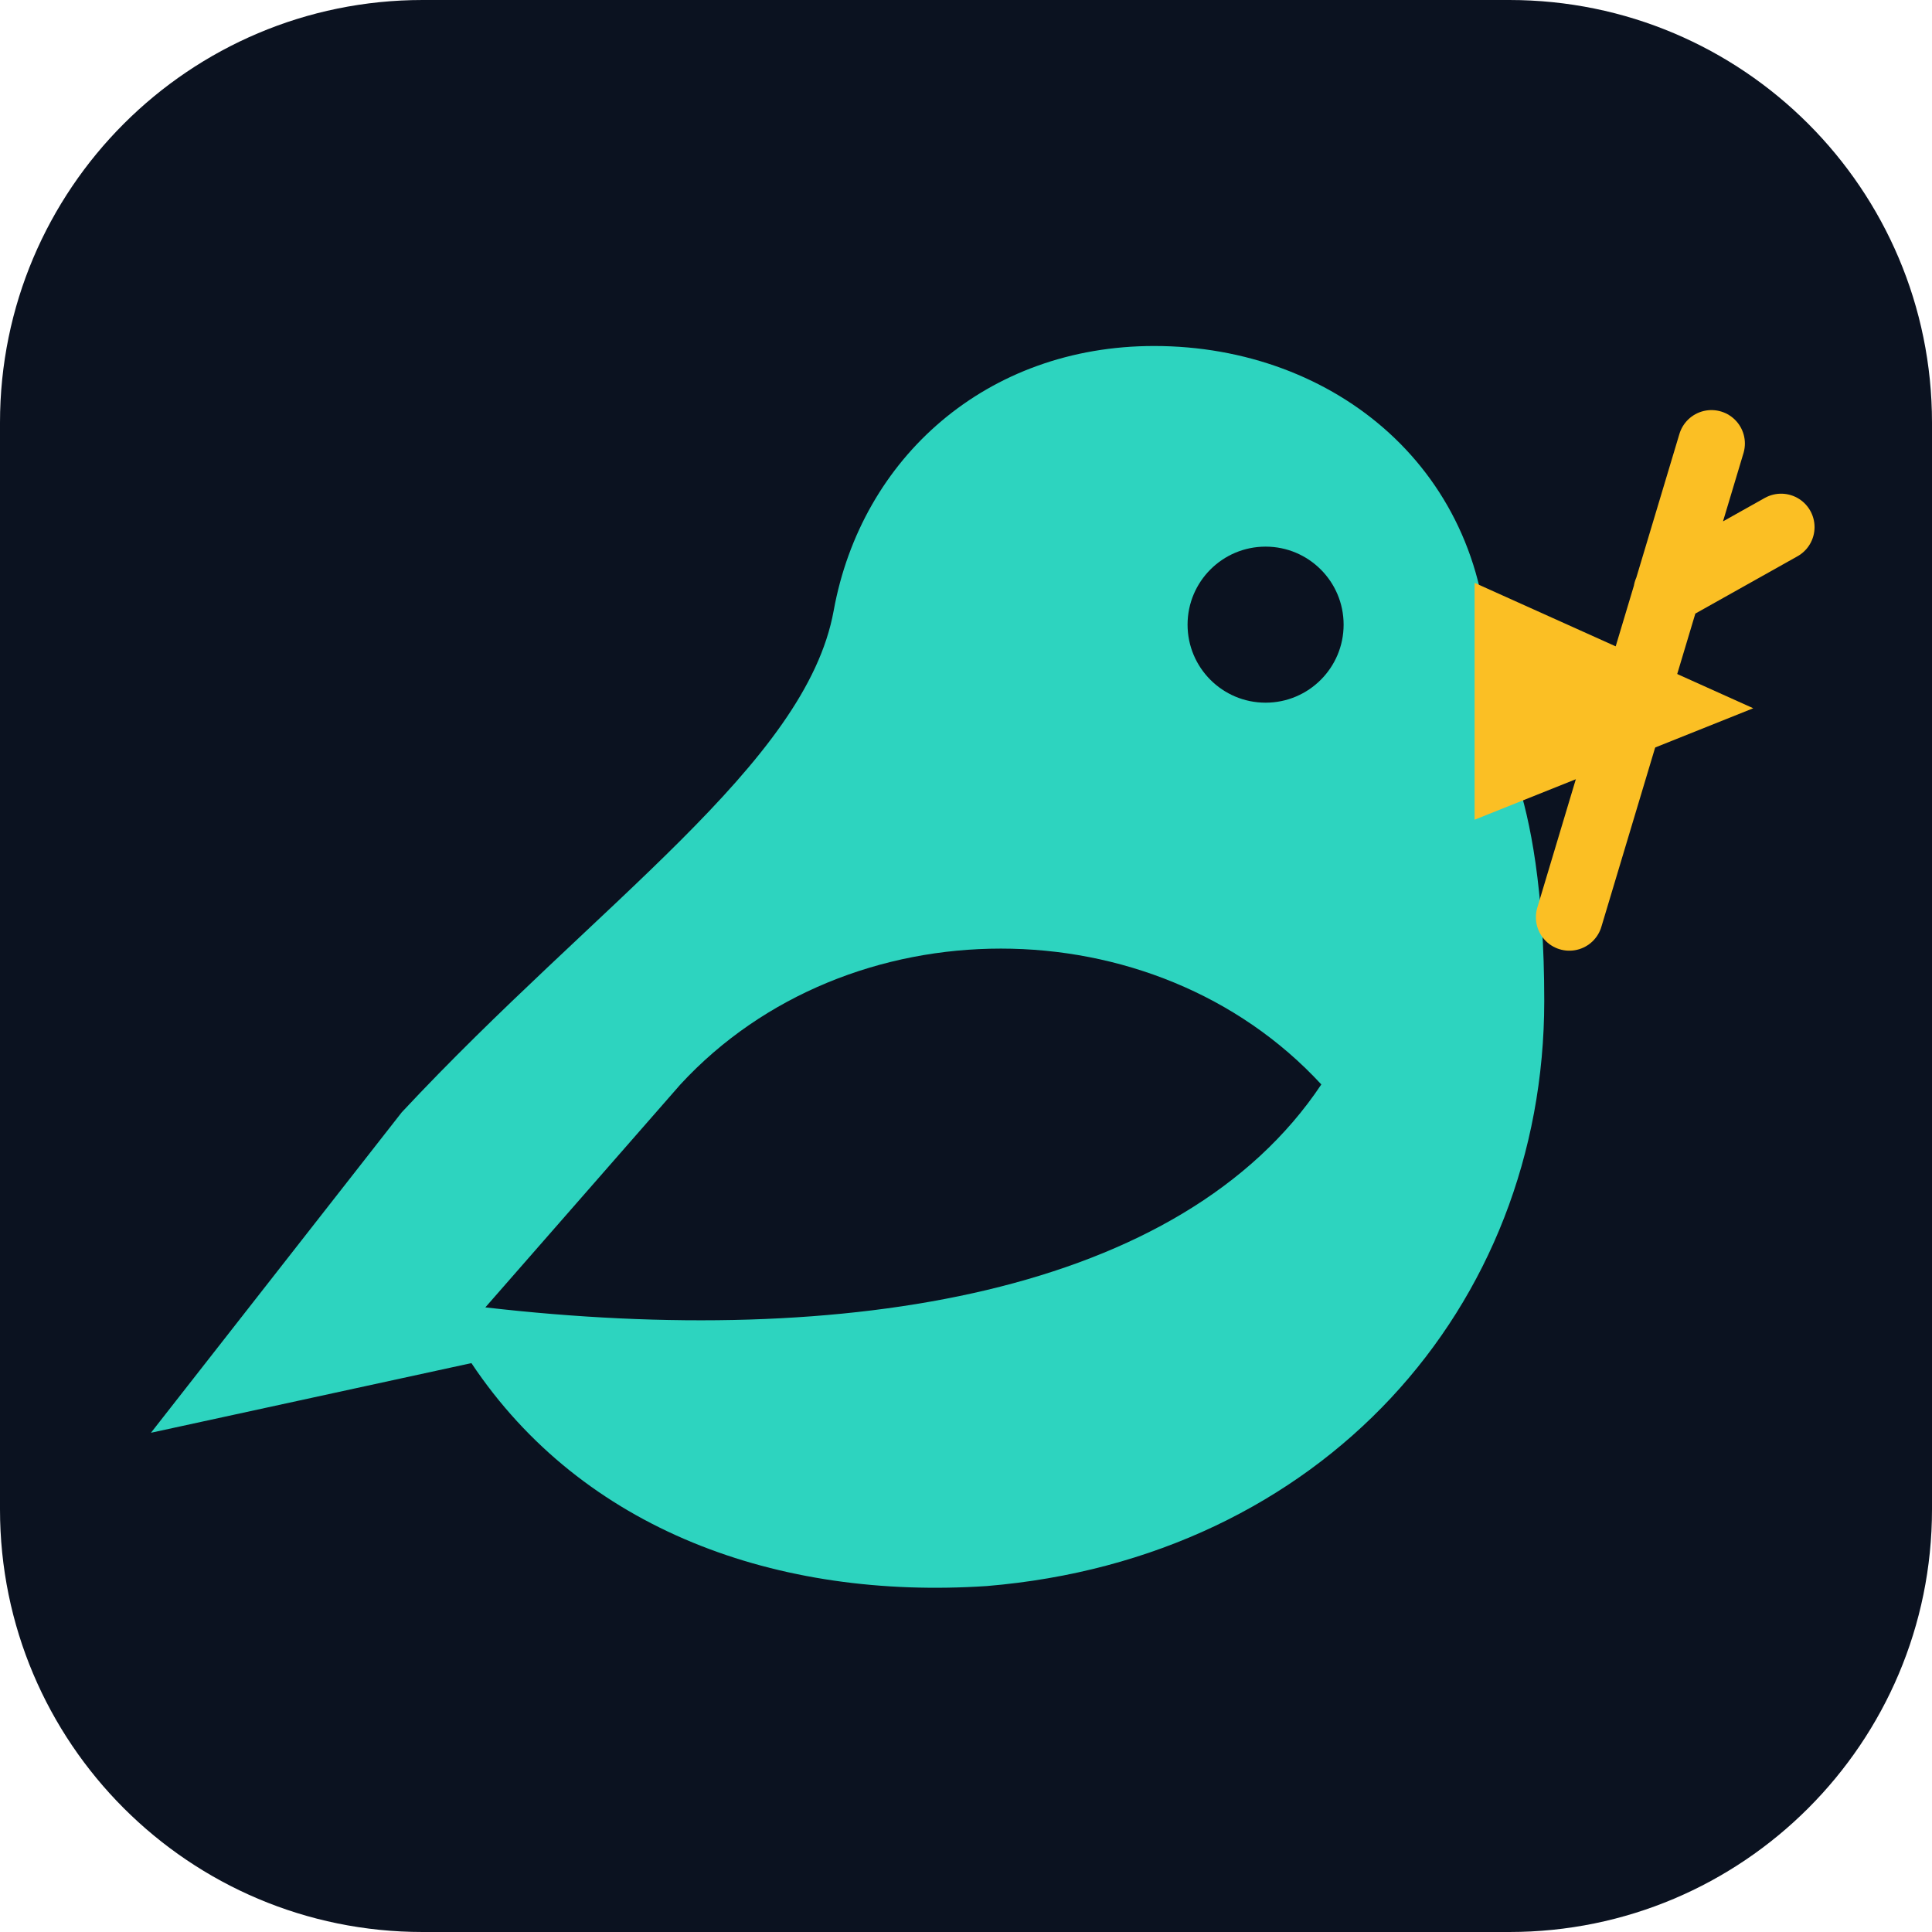
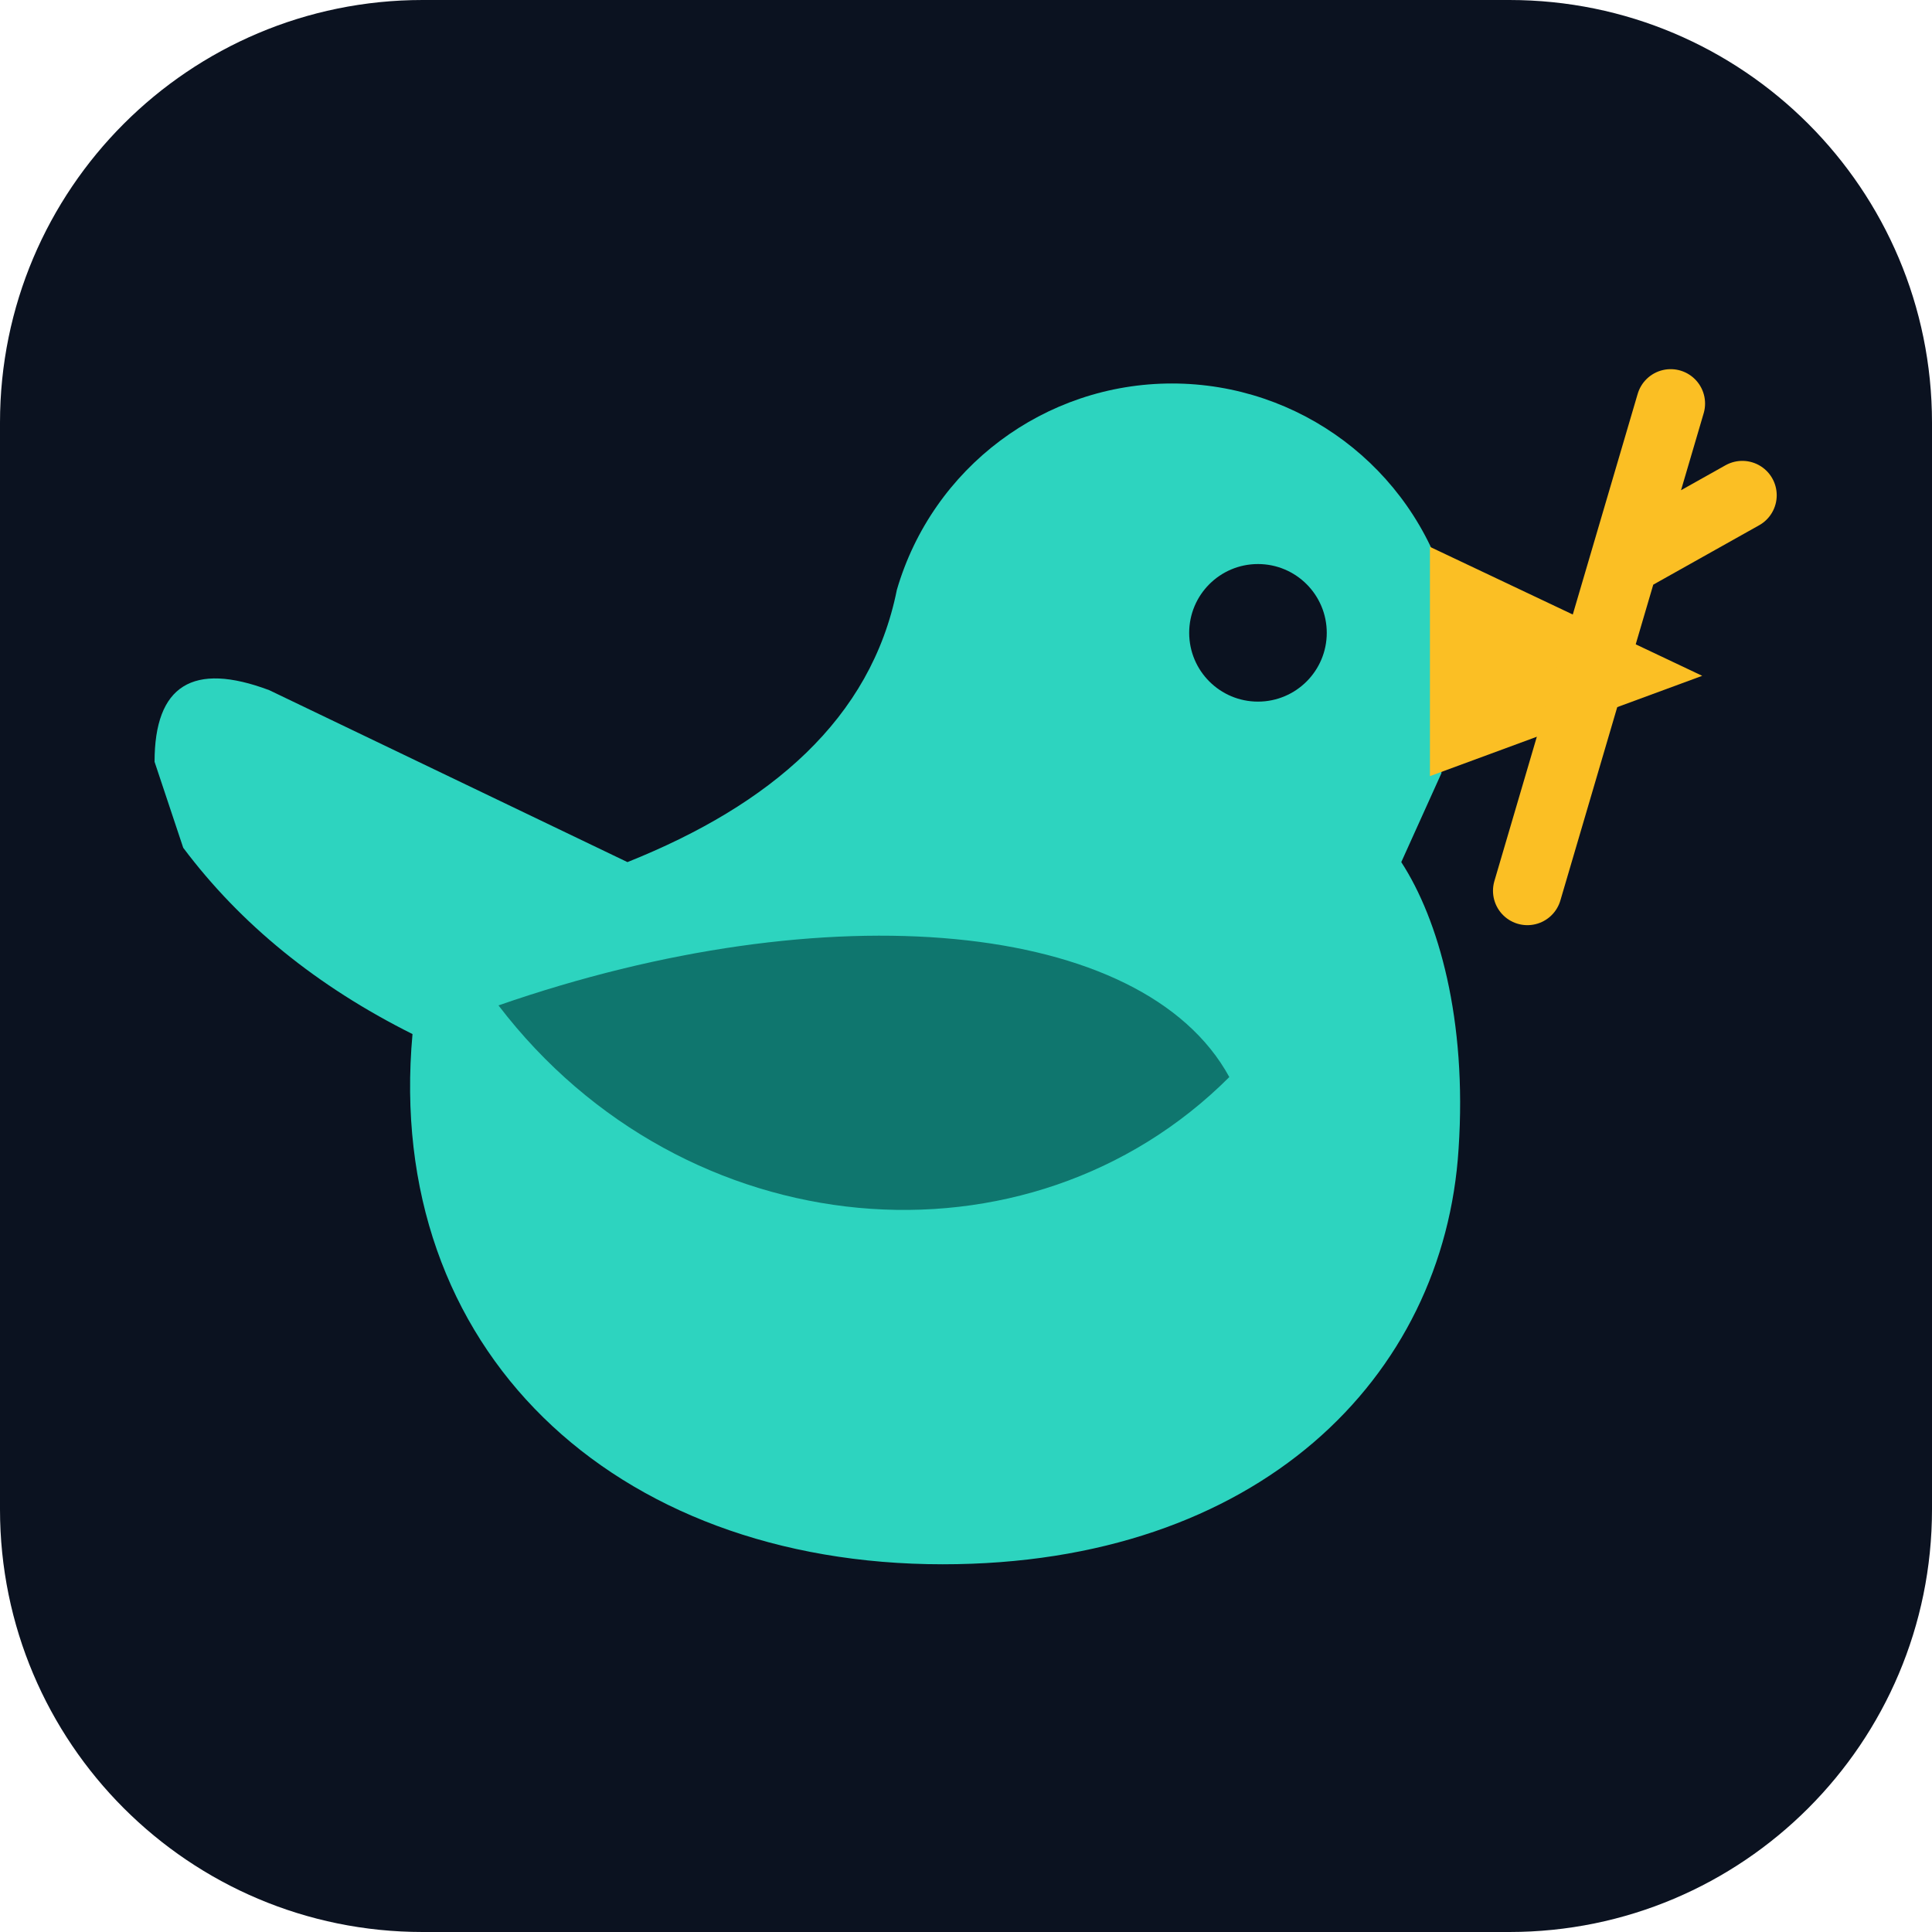
<svg xmlns="http://www.w3.org/2000/svg" viewBox="0 0 64 64">
  <rect width="64" height="64" rx="14" fill="#0b1220" />
-   <g transform="translate(1.308 1.769) scale(0.9231)">
-     <path fill="#2dd4bf" d="M52 22C52 15 46.5 10.5 40 10.5C34 10.5 29.5 14.5 28.5 20C27.5 25.5 20 30.5 13 38L4 49.5L15.5 47C19.5 53 26.5 55.5 34 55C46 54 54 45 54 34C54 30 53.5 27.5 53 26Z" />
-     <path fill="#0b1220" d="M23 37C29 30.5 40 30.5 46 37C41 44.5 29 46.5 16 45Z" />
-     <circle fill="#0b1220" cx="44" cy="20.5" r="2.8" />
-     <path fill="#fbbf24" d="M51.5 19L61.5 23.5L51.5 27.5Z" />
-     <path fill="none" stroke="#fbbf24" stroke-width="2.4" stroke-linecap="round" d="M54.9 31L60 14M58.4 19.3L62.5 17" />
+   <g transform="translate(-1.051 2.45) scale(0.9494)">
+     <path fill="#2dd4bf" d="M51.6 18A10 10 0 0 0 32.4 18C31.5 22.5 28 25.5 23 27.5L10.5 21.5Q6.5 20 6.5 24L7.5 27Q10.5 31 15.5 33.5C14.5 44.5 22.5 52 34 52C45 52 51.5 45.5 52 37.5C52.3 33 51.3 29.5 50 27.5L51.4 24.4Z" />
+     <path fill="#0f766e" d="M44 35C41 29.5 30 28.5 18.5 32.5C25 41 37 42 44 35Z" />
+     <circle fill="#0b1220" cx="45" cy="19.5" r="2.4" />
+     <path fill="#fbbf24" d="M51 16.5L60.5 21L51 24.5Z" />
+     <path fill="none" stroke="#fbbf24" stroke-width="2.4" stroke-linecap="round" d="M54.4 28.5L59.4 11.5M57.8 17L61.9 14.7" />
  </g>
</svg>
